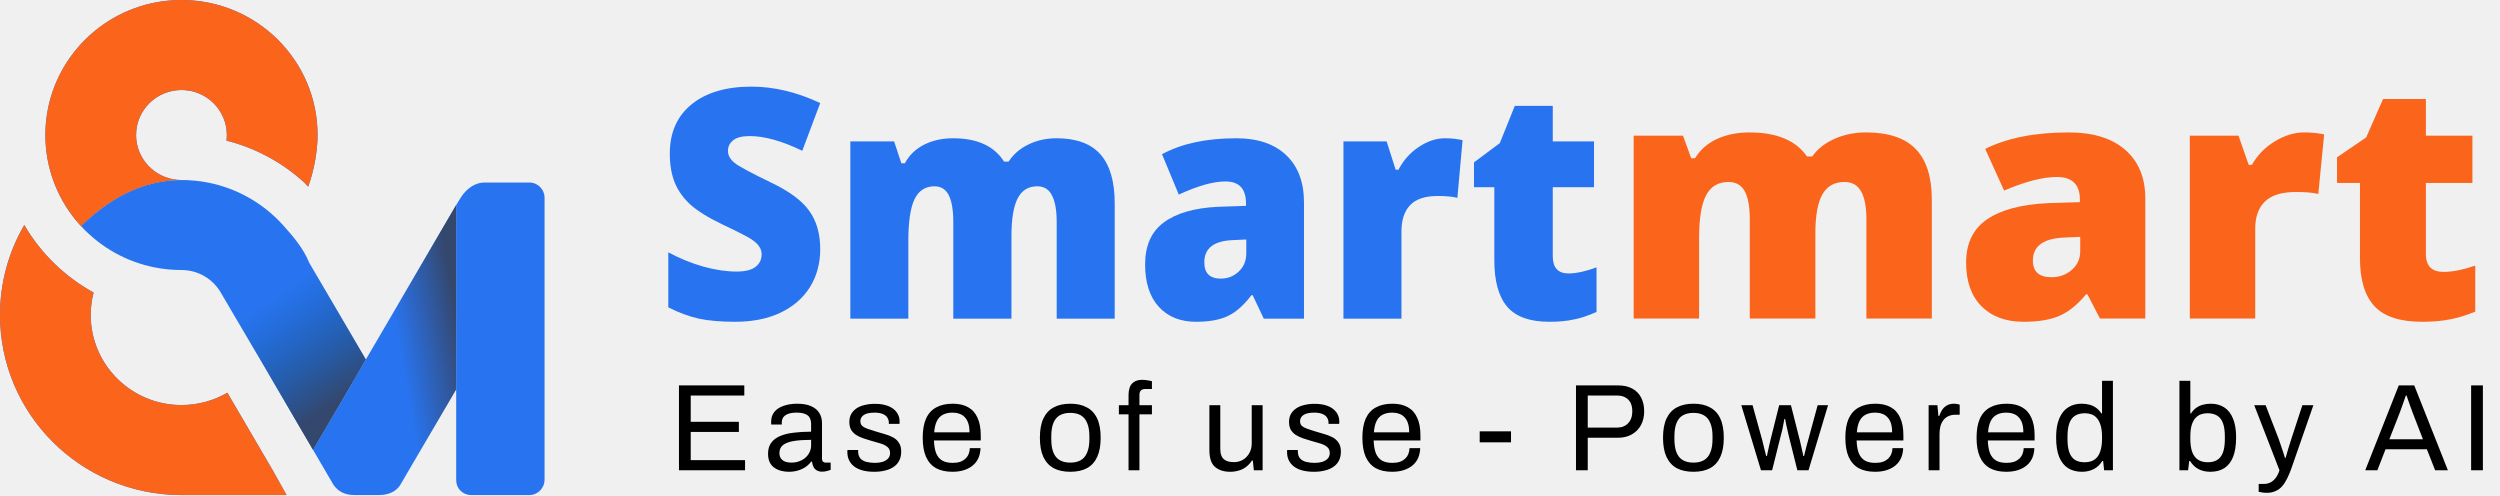
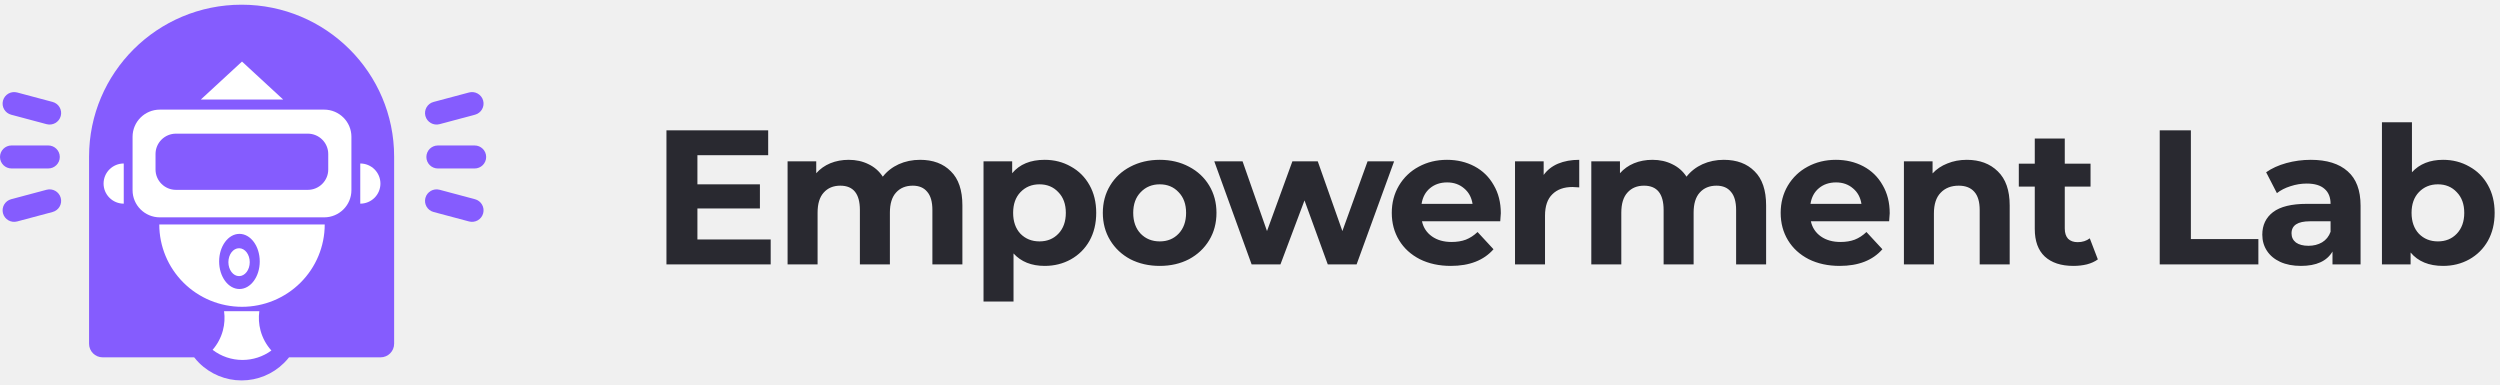
- <svg xmlns="http://www.w3.org/2000/svg" width="202" height="40" viewBox="0 0 202 40" fill="none">
-   <path d="M14.663 32.728C10.614 32.728 7.331 29.471 7.331 25.455C7.331 24.828 7.411 24.219 7.562 23.638C6.43 23.015 5.389 22.248 4.466 21.362C3.491 20.425 2.646 19.355 1.962 18.182C0.714 20.322 0 22.805 0 25.455C0 33.452 6.506 39.942 14.554 40H23.155L22.049 38.023L20.21 34.877L18.37 31.731C17.282 32.364 16.015 32.728 14.663 32.728Z" fill="#2874F0" />
-   <path fill-rule="evenodd" clip-rule="evenodd" d="M14.663 7.273C12.638 7.273 10.997 8.901 10.997 10.909C10.997 11.062 11.007 11.213 11.025 11.36C11.249 13.156 12.792 14.546 14.663 14.546C12.125 14.546 9.337 15.525 6.545 18.268C6.518 18.24 6.492 18.211 6.466 18.182C5.627 17.252 4.946 16.178 4.466 15.002C4.431 14.918 4.398 14.833 4.366 14.748C3.913 13.554 3.666 12.26 3.666 10.909C3.666 9.724 3.856 8.584 4.208 7.516C4.657 6.154 5.369 4.91 6.284 3.844C7.893 1.968 10.13 0.639 12.674 0.178C13.319 0.061 13.983 0 14.663 0C20.736 0 25.66 4.884 25.66 10.909C25.66 12.26 25.349 13.888 24.897 15.082L24.587 14.748C23.733 13.968 22.786 13.288 21.764 12.726C21.015 12.314 20.226 11.965 19.404 11.686C19.042 11.564 18.674 11.455 18.3 11.36C18.319 11.213 18.328 11.062 18.328 10.909C18.328 8.901 16.687 7.273 14.663 7.273Z" fill="#2874F0" />
-   <path d="M23.049 32.512L24.972 35.798L25.292 36.346L29.559 29.05L29.064 28.204L24.989 21.236C24.509 20.06 23.699 19.112 22.86 18.182C22.04 17.274 21.07 16.503 19.988 15.908C19.002 15.365 17.922 14.969 16.78 14.748C16.095 14.615 15.387 14.546 14.663 14.546C12.125 14.546 9.337 15.525 6.545 18.268C7.347 19.139 8.29 19.88 9.337 20.456C10.294 20.983 11.338 21.371 12.443 21.596C13.16 21.742 13.902 21.818 14.663 21.818C16.007 21.818 17.182 22.536 17.82 23.606C17.83 23.624 17.841 23.642 17.851 23.659L18.589 24.922L21.031 29.061L23.049 32.512Z" fill="#2874F0" />
-   <path fill-rule="evenodd" clip-rule="evenodd" d="M36.86 31.456V38.787C36.86 39.487 37.383 40 38.083 40H42.779C43.482 40 44 39.394 44 38.788V19.248V15.964C44 15.324 43.473 14.748 42.774 14.748H39.124C38.474 14.748 37.744 15.156 37.234 15.957L36.86 16.565V31.456Z" fill="#2874F0" />
-   <path d="M33.913 36.496L36.86 31.456V16.565L29.559 29.05L25.292 36.346L26.96 39.199C27.302 39.662 27.798 40 28.643 40H30.649C31.32 40 31.975 39.759 32.332 39.199L33.913 36.496Z" fill="#2874F0" />
-   <path d="M23.049 32.512L24.972 35.798L25.292 36.346L29.559 29.05L29.064 28.204L24.989 21.236C24.509 20.06 23.699 19.112 22.86 18.182C22.04 17.274 21.07 16.503 19.988 15.908C19.002 15.365 17.922 14.969 16.78 14.748C16.095 14.615 15.387 14.546 14.663 14.546C12.125 14.546 9.337 15.525 6.545 18.268C7.347 19.139 8.29 19.88 9.337 20.456C10.294 20.983 11.338 21.371 12.443 21.596C13.16 21.742 13.902 21.818 14.663 21.818C16.007 21.818 17.182 22.536 17.82 23.606C17.83 23.624 17.841 23.642 17.851 23.659L18.589 24.922L21.031 29.061L23.049 32.512Z" fill="url(#paint0_linear_439_4850)" />
-   <path d="M14.663 32.728C10.614 32.728 7.331 29.471 7.331 25.455C7.331 24.828 7.411 24.219 7.562 23.638C6.43 23.015 5.389 22.248 4.466 21.362C3.491 20.425 2.646 19.355 1.962 18.182C0.714 20.322 0 22.805 0 25.455C0 33.452 6.506 39.942 14.554 40H23.155L22.049 38.023L20.21 34.877L18.37 31.731C17.282 32.364 16.015 32.728 14.663 32.728Z" fill="url(#paint1_linear_439_4850)" />
-   <path fill-rule="evenodd" clip-rule="evenodd" d="M14.663 7.273C12.638 7.273 10.997 8.901 10.997 10.909C10.997 11.062 11.007 11.213 11.025 11.36C11.249 13.156 12.792 14.546 14.663 14.546C12.125 14.546 9.337 15.525 6.545 18.268C6.518 18.24 6.492 18.211 6.466 18.182C5.627 17.252 4.946 16.178 4.466 15.002C4.431 14.918 4.398 14.833 4.366 14.748C3.913 13.554 3.666 12.26 3.666 10.909C3.666 9.724 3.856 8.584 4.208 7.516C4.657 6.154 5.369 4.91 6.284 3.844C7.893 1.968 10.13 0.639 12.674 0.178C13.319 0.061 13.983 0 14.663 0C20.736 0 25.66 4.884 25.66 10.909C25.66 12.26 25.349 13.888 24.897 15.082L24.587 14.748C23.733 13.968 22.786 13.288 21.764 12.726C21.015 12.314 20.226 11.965 19.404 11.686C19.042 11.564 18.674 11.455 18.3 11.36C18.319 11.213 18.328 11.062 18.328 10.909C18.328 8.901 16.687 7.273 14.663 7.273Z" fill="url(#paint2_linear_439_4850)" />
-   <path d="M33.913 36.496L36.86 31.456V16.565L29.559 29.05L25.292 36.346L26.96 39.199C27.302 39.662 27.798 40 28.643 40H30.649C31.32 40 31.975 39.759 32.332 39.199L33.913 36.496Z" fill="url(#paint3_linear_439_4850)" />
-   <path d="M14.663 32.728C10.614 32.728 7.331 29.471 7.331 25.455C7.331 24.828 7.411 24.219 7.562 23.638C6.43 23.015 5.389 22.248 4.466 21.362C3.491 20.425 2.646 19.355 1.962 18.182C0.714 20.322 0 22.805 0 25.455C0 33.452 6.506 39.942 14.554 40H23.155L22.049 38.023L20.21 34.877L18.37 31.731C17.282 32.364 16.015 32.728 14.663 32.728Z" fill="#FB641B" />
-   <path fill-rule="evenodd" clip-rule="evenodd" d="M14.663 7.273C12.638 7.273 10.997 8.901 10.997 10.909C10.997 11.062 11.007 11.213 11.025 11.36C11.249 13.156 12.792 14.546 14.663 14.546C12.125 14.546 9.337 15.525 6.545 18.268C6.518 18.24 6.492 18.211 6.466 18.182C5.627 17.252 4.946 16.178 4.466 15.002C4.431 14.918 4.398 14.833 4.366 14.748C3.913 13.554 3.666 12.26 3.666 10.909C3.666 9.724 3.856 8.584 4.208 7.516C4.657 6.154 5.369 4.91 6.284 3.844C7.893 1.968 10.13 0.639 12.674 0.178C13.319 0.061 13.983 0 14.663 0C20.736 0 25.66 4.884 25.66 10.909C25.66 12.26 25.349 13.888 24.897 15.082L24.587 14.748C23.733 13.968 22.786 13.288 21.764 12.726C21.015 12.314 20.226 11.965 19.404 11.686C19.042 11.564 18.674 11.455 18.3 11.36C18.319 11.213 18.328 11.062 18.328 10.909C18.328 8.901 16.687 7.273 14.663 7.273Z" fill="#FB641B" />
-   <path d="M66.274 20.134C66.274 21.28 65.999 22.3 65.447 23.194C64.896 24.078 64.101 24.77 63.062 25.267C62.023 25.756 60.804 26 59.406 26C58.239 26 57.26 25.916 56.469 25.747C55.678 25.57 54.855 25.267 54 24.837V20.387C54.903 20.876 55.842 21.259 56.817 21.538C57.792 21.807 58.687 21.942 59.502 21.942C60.205 21.942 60.721 21.816 61.048 21.563C61.376 21.302 61.54 20.969 61.54 20.564C61.54 20.311 61.472 20.092 61.336 19.907C61.208 19.713 60.996 19.519 60.7 19.325C60.413 19.131 59.638 18.735 58.375 18.137C57.232 17.589 56.373 17.058 55.798 16.544C55.231 16.03 54.807 15.44 54.527 14.774C54.256 14.109 54.12 13.321 54.12 12.411C54.12 10.708 54.707 9.381 55.882 8.428C57.057 7.476 58.671 7 60.724 7C62.538 7 64.388 7.442 66.274 8.327L64.824 12.183C63.186 11.391 61.771 10.995 60.581 10.995C59.965 10.995 59.518 11.108 59.238 11.336C58.958 11.563 58.819 11.846 58.819 12.183C58.819 12.545 58.994 12.87 59.346 13.156C59.706 13.443 60.672 13.965 62.247 14.724C63.757 15.44 64.804 16.211 65.387 17.037C65.979 17.855 66.274 18.887 66.274 20.134Z" fill="#2874F0" />
-   <path d="M85.381 25.747V17.96C85.381 16.991 85.253 16.266 84.997 15.786C84.75 15.297 84.354 15.053 83.811 15.053C83.091 15.053 82.564 15.377 82.228 16.026C81.893 16.675 81.725 17.69 81.725 19.073V25.747H77.026V17.96C77.026 16.991 76.906 16.266 76.667 15.786C76.427 15.297 76.039 15.053 75.504 15.053C74.769 15.053 74.233 15.398 73.898 16.089C73.562 16.78 73.394 17.91 73.394 19.477V25.747H68.707V11.425H72.244L72.831 13.194H73.107C73.466 12.537 73.986 12.036 74.665 11.69C75.352 11.344 76.131 11.172 77.002 11.172C78.96 11.172 80.335 11.8 81.126 13.055H81.497C81.881 12.465 82.412 12.006 83.091 11.677C83.779 11.34 84.534 11.172 85.357 11.172C86.963 11.172 88.15 11.606 88.917 12.474C89.684 13.342 90.068 14.661 90.068 16.43V25.747H85.381Z" fill="#2874F0" />
-   <path d="M102.114 25.747L101.215 23.851H101.119C100.488 24.677 99.845 25.241 99.189 25.545C98.534 25.848 97.687 26 96.648 26C95.37 26 94.363 25.596 93.628 24.786C92.892 23.977 92.525 22.84 92.525 21.373C92.525 19.848 93.028 18.714 94.035 17.973C95.042 17.223 96.5 16.801 98.41 16.709L100.676 16.633V16.43C100.676 15.251 100.124 14.661 99.022 14.661C98.031 14.661 96.772 15.015 95.246 15.723L93.891 12.461C95.474 11.601 97.471 11.172 99.885 11.172C101.627 11.172 102.973 11.627 103.924 12.537C104.883 13.447 105.362 14.72 105.362 16.355V25.747H102.114ZM98.638 22.511C99.205 22.511 99.689 22.321 100.088 21.942C100.496 21.563 100.7 21.07 100.7 20.463V19.351L99.621 19.401C98.079 19.46 97.308 20.058 97.308 21.196C97.308 22.073 97.751 22.511 98.638 22.511Z" fill="#2874F0" />
-   <path d="M116.75 11.172C117.157 11.172 117.545 11.205 117.912 11.273L118.176 11.323L117.757 15.988C117.373 15.887 116.842 15.836 116.162 15.836C115.14 15.836 114.396 16.085 113.933 16.582C113.469 17.071 113.238 17.779 113.238 18.706V25.747H108.551V11.425H112.039L112.77 13.713H112.998C113.389 12.954 113.933 12.343 114.628 11.88C115.331 11.408 116.039 11.172 116.75 11.172Z" fill="#2874F0" />
-   <path d="M126.735 22.094C127.366 22.094 128.121 21.93 129 21.601V25.204C128.369 25.49 127.765 25.692 127.19 25.81C126.623 25.937 125.955 26 125.188 26C123.614 26 122.479 25.596 121.784 24.786C121.089 23.969 120.741 22.718 120.741 21.032V15.128H119.099V13.118L121.185 11.563L122.395 8.555H125.464V11.425H128.796V15.128H125.464V20.703C125.464 21.63 125.887 22.094 126.735 22.094Z" fill="#2874F0" />
-   <path d="M150.805 25.739V17.704C150.805 16.704 150.661 15.957 150.372 15.461C150.093 14.957 149.647 14.704 149.034 14.704C148.223 14.704 147.628 15.039 147.249 15.709C146.871 16.378 146.682 17.426 146.682 18.852V25.739H141.382V17.704C141.382 16.704 141.247 15.957 140.977 15.461C140.706 14.957 140.269 14.704 139.665 14.704C138.836 14.704 138.232 15.061 137.854 15.774C137.475 16.487 137.286 17.652 137.286 19.27V25.739H132V10.961H135.988L136.65 12.787H136.961C137.367 12.109 137.953 11.591 138.719 11.235C139.494 10.878 140.373 10.7 141.355 10.7C143.563 10.7 145.113 11.348 146.006 12.643H146.425C146.857 12.035 147.457 11.561 148.223 11.222C148.998 10.874 149.849 10.7 150.778 10.7C152.589 10.7 153.928 11.148 154.793 12.043C155.658 12.939 156.091 14.3 156.091 16.126V25.739H150.805Z" fill="#FB641B" />
-   <path d="M169.677 25.739L168.663 23.783H168.555C167.843 24.635 167.118 25.217 166.379 25.53C165.639 25.843 164.684 26 163.513 26C162.071 26 160.935 25.583 160.106 24.748C159.277 23.913 158.862 22.739 158.862 21.226C158.862 19.652 159.43 18.483 160.565 17.717C161.701 16.944 163.346 16.509 165.5 16.413L168.055 16.335V16.126C168.055 14.909 167.433 14.3 166.189 14.3C165.072 14.3 163.652 14.665 161.931 15.396L160.403 12.03C162.188 11.143 164.441 10.7 167.163 10.7C169.127 10.7 170.646 11.17 171.718 12.109C172.8 13.048 173.341 14.361 173.341 16.048V25.739H169.677ZM165.757 22.4C166.397 22.4 166.942 22.204 167.392 21.813C167.852 21.422 168.082 20.913 168.082 20.287V19.139L166.865 19.191C165.126 19.252 164.256 19.87 164.256 21.044C164.256 21.948 164.756 22.4 165.757 22.4Z" fill="#FB641B" />
-   <path d="M186.184 10.7C186.643 10.7 187.08 10.735 187.495 10.804L187.792 10.857L187.319 15.67C186.887 15.565 186.287 15.513 185.521 15.513C184.368 15.513 183.529 15.77 183.007 16.283C182.484 16.787 182.223 17.517 182.223 18.474V25.739H176.937V10.961H180.871L181.695 13.322H181.952C182.394 12.539 183.007 11.909 183.791 11.43C184.584 10.944 185.382 10.7 186.184 10.7Z" fill="#FB641B" />
-   <path d="M197.445 21.97C198.157 21.97 199.009 21.8 200 21.461V25.178C199.288 25.474 198.608 25.683 197.959 25.804C197.319 25.935 196.566 26 195.701 26C193.926 26 192.646 25.583 191.862 24.748C191.078 23.904 190.685 22.613 190.685 20.874V14.783H188.833V12.709L191.186 11.104L192.551 8H196.012V10.961H199.77V14.783H196.012V20.535C196.012 21.491 196.49 21.97 197.445 21.97Z" fill="#FB641B" />
-   <path d="M54.86 38V31.14H60.14V31.96H55.81V34.08H59.7V34.9H55.81V37.18H60.2V38H54.86ZM63.728 38.12C63.534 38.12 63.341 38.097 63.148 38.05C62.954 38.003 62.774 37.927 62.608 37.82C62.441 37.713 62.308 37.567 62.208 37.38C62.108 37.187 62.058 36.947 62.058 36.66C62.058 36.3 62.144 36.003 62.318 35.77C62.491 35.537 62.731 35.357 63.038 35.23C63.351 35.097 63.721 35.007 64.148 34.96C64.574 34.907 65.038 34.88 65.538 34.88V34.28C65.538 34.087 65.504 33.92 65.438 33.78C65.371 33.64 65.251 33.533 65.078 33.46C64.911 33.38 64.671 33.34 64.358 33.34C64.058 33.34 63.818 33.38 63.638 33.46C63.464 33.533 63.341 33.63 63.268 33.75C63.201 33.87 63.168 34.003 63.168 34.15V34.3H62.318C62.311 34.267 62.308 34.233 62.308 34.2C62.308 34.167 62.308 34.127 62.308 34.08C62.308 33.76 62.394 33.493 62.568 33.28C62.748 33.06 62.998 32.897 63.318 32.79C63.638 32.677 64.004 32.62 64.418 32.62C64.858 32.62 65.224 32.683 65.518 32.81C65.818 32.937 66.041 33.117 66.188 33.35C66.341 33.583 66.418 33.863 66.418 34.19V37.04C66.418 37.167 66.448 37.257 66.508 37.31C66.568 37.357 66.641 37.38 66.728 37.38H67.118V37.96C67.024 38 66.921 38.033 66.808 38.06C66.694 38.093 66.564 38.11 66.418 38.11C66.244 38.11 66.101 38.073 65.988 38C65.874 37.933 65.788 37.84 65.728 37.72C65.668 37.593 65.628 37.453 65.608 37.3H65.538C65.418 37.467 65.264 37.613 65.078 37.74C64.898 37.86 64.694 37.953 64.468 38.02C64.241 38.087 63.994 38.12 63.728 38.12ZM63.948 37.38C64.161 37.38 64.361 37.347 64.548 37.28C64.741 37.213 64.911 37.12 65.058 37C65.204 36.873 65.321 36.723 65.408 36.55C65.494 36.377 65.538 36.187 65.538 35.98V35.54C64.998 35.54 64.538 35.57 64.158 35.63C63.778 35.69 63.484 35.797 63.278 35.95C63.078 36.103 62.978 36.32 62.978 36.6C62.978 36.78 63.018 36.927 63.098 37.04C63.178 37.153 63.291 37.24 63.438 37.3C63.584 37.353 63.754 37.38 63.948 37.38ZM70.647 38.12C70.287 38.12 69.97 38.083 69.697 38.01C69.424 37.937 69.197 37.83 69.017 37.69C68.837 37.55 68.7 37.383 68.607 37.19C68.513 36.997 68.467 36.777 68.467 36.53C68.467 36.497 68.467 36.467 68.467 36.44C68.467 36.407 68.47 36.38 68.477 36.36H69.347C69.34 36.387 69.337 36.41 69.337 36.43C69.337 36.45 69.337 36.47 69.337 36.49C69.344 36.723 69.403 36.907 69.517 37.04C69.637 37.173 69.8 37.267 70.007 37.32C70.213 37.373 70.444 37.4 70.697 37.4C70.917 37.4 71.12 37.373 71.307 37.32C71.493 37.26 71.64 37.173 71.747 37.06C71.86 36.94 71.917 36.79 71.917 36.61C71.917 36.39 71.844 36.223 71.697 36.11C71.557 35.99 71.37 35.897 71.137 35.83C70.903 35.763 70.66 35.693 70.407 35.62C70.194 35.56 69.98 35.493 69.767 35.42C69.553 35.347 69.36 35.257 69.187 35.15C69.02 35.043 68.883 34.907 68.777 34.74C68.677 34.567 68.627 34.35 68.627 34.09C68.627 33.857 68.674 33.65 68.767 33.47C68.867 33.29 69.007 33.137 69.187 33.01C69.367 32.883 69.584 32.79 69.837 32.73C70.097 32.663 70.383 32.63 70.697 32.63C71.03 32.63 71.32 32.667 71.567 32.74C71.82 32.813 72.03 32.917 72.197 33.05C72.364 33.183 72.487 33.337 72.567 33.51C72.647 33.677 72.687 33.857 72.687 34.05C72.687 34.09 72.687 34.13 72.687 34.17C72.687 34.203 72.683 34.23 72.677 34.25H71.817V34.14C71.817 34.007 71.78 33.88 71.707 33.76C71.64 33.633 71.52 33.533 71.347 33.46C71.18 33.38 70.947 33.34 70.647 33.34C70.454 33.34 70.287 33.357 70.147 33.39C70.007 33.417 69.89 33.463 69.797 33.53C69.704 33.59 69.633 33.663 69.587 33.75C69.54 33.83 69.517 33.923 69.517 34.03C69.517 34.203 69.573 34.337 69.687 34.43C69.8 34.523 69.95 34.6 70.137 34.66C70.33 34.72 70.537 34.787 70.757 34.86C70.99 34.927 71.227 34.997 71.467 35.07C71.713 35.137 71.937 35.223 72.137 35.33C72.344 35.437 72.507 35.583 72.627 35.77C72.754 35.95 72.817 36.19 72.817 36.49C72.817 36.77 72.763 37.013 72.657 37.22C72.55 37.427 72.397 37.597 72.197 37.73C72.004 37.863 71.773 37.96 71.507 38.02C71.247 38.087 70.96 38.12 70.647 38.12ZM76.954 38.12C76.434 38.12 75.995 38.023 75.635 37.83C75.281 37.63 75.011 37.327 74.825 36.92C74.644 36.513 74.555 35.997 74.555 35.37C74.555 34.737 74.644 34.22 74.825 33.82C75.011 33.413 75.284 33.113 75.644 32.92C76.004 32.72 76.454 32.62 76.995 32.62C77.488 32.62 77.901 32.717 78.234 32.91C78.568 33.097 78.818 33.38 78.984 33.76C79.158 34.133 79.245 34.603 79.245 35.17V35.59H75.465C75.478 36.01 75.538 36.357 75.644 36.63C75.758 36.897 75.924 37.093 76.144 37.22C76.365 37.34 76.641 37.4 76.975 37.4C77.201 37.4 77.398 37.373 77.564 37.32C77.738 37.26 77.881 37.177 77.995 37.07C78.115 36.963 78.204 36.837 78.264 36.69C78.325 36.543 78.358 36.383 78.365 36.21H79.225C79.218 36.49 79.165 36.75 79.064 36.99C78.965 37.223 78.818 37.423 78.624 37.59C78.431 37.757 78.195 37.887 77.915 37.98C77.635 38.073 77.314 38.12 76.954 38.12ZM75.484 34.93H78.335C78.335 34.637 78.301 34.39 78.234 34.19C78.168 33.99 78.071 33.827 77.945 33.7C77.825 33.573 77.681 33.483 77.514 33.43C77.355 33.37 77.171 33.34 76.965 33.34C76.658 33.34 76.398 33.397 76.184 33.51C75.971 33.623 75.808 33.797 75.695 34.03C75.581 34.263 75.511 34.563 75.484 34.93ZM86.483 38.12C85.95 38.12 85.499 38.023 85.133 37.83C84.773 37.63 84.496 37.327 84.303 36.92C84.116 36.513 84.023 35.997 84.023 35.37C84.023 34.737 84.116 34.22 84.303 33.82C84.496 33.413 84.773 33.113 85.133 32.92C85.499 32.72 85.95 32.62 86.483 32.62C87.016 32.62 87.463 32.72 87.823 32.92C88.189 33.113 88.466 33.413 88.653 33.82C88.84 34.22 88.933 34.737 88.933 35.37C88.933 35.997 88.84 36.513 88.653 36.92C88.466 37.327 88.189 37.63 87.823 37.83C87.463 38.023 87.016 38.12 86.483 38.12ZM86.483 37.38C86.823 37.38 87.106 37.313 87.333 37.18C87.559 37.047 87.73 36.84 87.843 36.56C87.963 36.273 88.023 35.913 88.023 35.48V35.26C88.023 34.82 87.963 34.46 87.843 34.18C87.73 33.9 87.559 33.693 87.333 33.56C87.106 33.427 86.823 33.36 86.483 33.36C86.143 33.36 85.856 33.427 85.623 33.56C85.396 33.693 85.226 33.9 85.113 34.18C84.999 34.46 84.943 34.82 84.943 35.26V35.48C84.943 35.913 84.999 36.273 85.113 36.56C85.226 36.84 85.396 37.047 85.623 37.18C85.856 37.313 86.143 37.38 86.483 37.38ZM91.186 38V33.48H90.406V32.74H91.186V31.9C91.186 31.693 91.216 31.5 91.276 31.32C91.336 31.133 91.449 30.983 91.616 30.87C91.783 30.75 92.016 30.69 92.316 30.69C92.409 30.69 92.499 30.697 92.586 30.71C92.679 30.717 92.766 30.73 92.846 30.75C92.933 30.763 93.009 30.78 93.076 30.8V31.43H92.546C92.379 31.43 92.256 31.473 92.176 31.56C92.103 31.64 92.066 31.757 92.066 31.91V32.74H93.076V33.48H92.066V38H91.186ZM99.398 38.12C98.892 38.12 98.485 37.99 98.178 37.73C97.872 37.47 97.719 37.017 97.719 36.37V32.74H98.599V36.25C98.599 36.47 98.625 36.65 98.678 36.79C98.732 36.93 98.808 37.04 98.909 37.12C99.008 37.2 99.125 37.257 99.258 37.29C99.398 37.323 99.549 37.34 99.709 37.34C99.962 37.34 100.195 37.28 100.409 37.16C100.622 37.04 100.795 36.867 100.929 36.64C101.069 36.407 101.139 36.137 101.139 35.83V32.74H102.019V38H101.309L101.229 37.21H101.159C101.019 37.423 100.859 37.597 100.679 37.73C100.505 37.863 100.309 37.96 100.089 38.02C99.875 38.087 99.645 38.12 99.398 38.12ZM106.174 38.12C105.814 38.12 105.497 38.083 105.224 38.01C104.95 37.937 104.724 37.83 104.544 37.69C104.364 37.55 104.227 37.383 104.134 37.19C104.04 36.997 103.994 36.777 103.994 36.53C103.994 36.497 103.994 36.467 103.994 36.44C103.994 36.407 103.997 36.38 104.004 36.36H104.874C104.867 36.387 104.864 36.41 104.864 36.43C104.864 36.45 104.864 36.47 104.864 36.49C104.87 36.723 104.93 36.907 105.044 37.04C105.164 37.173 105.327 37.267 105.534 37.32C105.74 37.373 105.97 37.4 106.224 37.4C106.444 37.4 106.647 37.373 106.834 37.32C107.02 37.26 107.167 37.173 107.274 37.06C107.387 36.94 107.444 36.79 107.444 36.61C107.444 36.39 107.37 36.223 107.224 36.11C107.084 35.99 106.897 35.897 106.664 35.83C106.43 35.763 106.187 35.693 105.934 35.62C105.72 35.56 105.507 35.493 105.294 35.42C105.08 35.347 104.887 35.257 104.714 35.15C104.547 35.043 104.41 34.907 104.304 34.74C104.204 34.567 104.154 34.35 104.154 34.09C104.154 33.857 104.2 33.65 104.294 33.47C104.394 33.29 104.534 33.137 104.714 33.01C104.894 32.883 105.11 32.79 105.364 32.73C105.624 32.663 105.91 32.63 106.224 32.63C106.557 32.63 106.847 32.667 107.094 32.74C107.347 32.813 107.557 32.917 107.724 33.05C107.89 33.183 108.014 33.337 108.094 33.51C108.174 33.677 108.214 33.857 108.214 34.05C108.214 34.09 108.214 34.13 108.214 34.17C108.214 34.203 108.21 34.23 108.204 34.25H107.344V34.14C107.344 34.007 107.307 33.88 107.234 33.76C107.167 33.633 107.047 33.533 106.874 33.46C106.707 33.38 106.474 33.34 106.174 33.34C105.98 33.34 105.814 33.357 105.674 33.39C105.534 33.417 105.417 33.463 105.324 33.53C105.23 33.59 105.16 33.663 105.114 33.75C105.067 33.83 105.044 33.923 105.044 34.03C105.044 34.203 105.1 34.337 105.214 34.43C105.327 34.523 105.477 34.6 105.664 34.66C105.857 34.72 106.064 34.787 106.284 34.86C106.517 34.927 106.754 34.997 106.994 35.07C107.24 35.137 107.464 35.223 107.664 35.33C107.87 35.437 108.034 35.583 108.154 35.77C108.28 35.95 108.344 36.19 108.344 36.49C108.344 36.77 108.29 37.013 108.184 37.22C108.077 37.427 107.924 37.597 107.724 37.73C107.53 37.863 107.3 37.96 107.034 38.02C106.774 38.087 106.487 38.12 106.174 38.12ZM112.481 38.12C111.961 38.12 111.521 38.023 111.161 37.83C110.808 37.63 110.538 37.327 110.351 36.92C110.171 36.513 110.081 35.997 110.081 35.37C110.081 34.737 110.171 34.22 110.351 33.82C110.538 33.413 110.811 33.113 111.171 32.92C111.531 32.72 111.981 32.62 112.521 32.62C113.015 32.62 113.428 32.717 113.761 32.91C114.095 33.097 114.345 33.38 114.511 33.76C114.685 34.133 114.771 34.603 114.771 35.17V35.59H110.991C111.005 36.01 111.065 36.357 111.171 36.63C111.285 36.897 111.451 37.093 111.671 37.22C111.891 37.34 112.168 37.4 112.501 37.4C112.728 37.4 112.925 37.373 113.091 37.32C113.265 37.26 113.408 37.177 113.521 37.07C113.641 36.963 113.731 36.837 113.791 36.69C113.851 36.543 113.885 36.383 113.891 36.21H114.751C114.745 36.49 114.691 36.75 114.591 36.99C114.491 37.223 114.345 37.423 114.151 37.59C113.958 37.757 113.721 37.887 113.441 37.98C113.161 38.073 112.841 38.12 112.481 38.12ZM111.011 34.93H113.861C113.861 34.637 113.828 34.39 113.761 34.19C113.695 33.99 113.598 33.827 113.471 33.7C113.351 33.573 113.208 33.483 113.041 33.43C112.881 33.37 112.698 33.34 112.491 33.34C112.185 33.34 111.925 33.397 111.711 33.51C111.498 33.623 111.335 33.797 111.221 34.03C111.108 34.263 111.038 34.563 111.011 34.93ZM119.56 35.74V34.85H122.09V35.74H119.56ZM127.34 38V31.14H130.73C131.203 31.14 131.596 31.23 131.91 31.41C132.223 31.583 132.456 31.827 132.61 32.14C132.77 32.453 132.85 32.817 132.85 33.23C132.85 33.65 132.763 34.023 132.59 34.35C132.416 34.67 132.17 34.92 131.85 35.1C131.536 35.28 131.16 35.37 130.72 35.37H128.29V38H127.34ZM128.29 34.55H130.66C131.033 34.55 131.33 34.433 131.55 34.2C131.776 33.967 131.89 33.647 131.89 33.24C131.89 32.967 131.843 32.737 131.75 32.55C131.656 32.363 131.52 32.22 131.34 32.12C131.16 32.013 130.933 31.96 130.66 31.96H128.29V34.55ZM136.832 38.12C136.299 38.12 135.849 38.023 135.482 37.83C135.122 37.63 134.846 37.327 134.652 36.92C134.466 36.513 134.372 35.997 134.372 35.37C134.372 34.737 134.466 34.22 134.652 33.82C134.846 33.413 135.122 33.113 135.482 32.92C135.849 32.72 136.299 32.62 136.832 32.62C137.366 32.62 137.812 32.72 138.172 32.92C138.539 33.113 138.816 33.413 139.002 33.82C139.189 34.22 139.282 34.737 139.282 35.37C139.282 35.997 139.189 36.513 139.002 36.92C138.816 37.327 138.539 37.63 138.172 37.83C137.812 38.023 137.366 38.12 136.832 38.12ZM136.832 37.38C137.172 37.38 137.456 37.313 137.682 37.18C137.909 37.047 138.079 36.84 138.192 36.56C138.312 36.273 138.372 35.913 138.372 35.48V35.26C138.372 34.82 138.312 34.46 138.192 34.18C138.079 33.9 137.909 33.693 137.682 33.56C137.456 33.427 137.172 33.36 136.832 33.36C136.492 33.36 136.206 33.427 135.972 33.56C135.746 33.693 135.576 33.9 135.462 34.18C135.349 34.46 135.292 34.82 135.292 35.26V35.48C135.292 35.913 135.349 36.273 135.462 36.56C135.576 36.84 135.746 37.047 135.972 37.18C136.206 37.313 136.492 37.38 136.832 37.38ZM142.287 38L140.697 32.74H141.607L142.407 35.63C142.447 35.77 142.483 35.923 142.517 36.09C142.557 36.25 142.593 36.4 142.627 36.54C142.667 36.673 142.693 36.777 142.707 36.85H142.767C142.793 36.723 142.823 36.58 142.857 36.42C142.897 36.26 142.93 36.107 142.957 35.96C142.99 35.813 143.017 35.7 143.037 35.62L143.757 32.74H144.707L145.437 35.62C145.463 35.733 145.493 35.867 145.527 36.02C145.56 36.167 145.593 36.313 145.627 36.46C145.667 36.607 145.693 36.737 145.707 36.85H145.767C145.793 36.743 145.823 36.62 145.857 36.48C145.89 36.333 145.927 36.187 145.967 36.04C146.007 35.887 146.043 35.753 146.077 35.64L146.867 32.74H147.707L146.127 38H145.227L144.547 35.28C144.52 35.153 144.487 35.007 144.447 34.84C144.407 34.667 144.367 34.493 144.327 34.32C144.293 34.14 144.263 33.983 144.237 33.85H144.177C144.163 33.95 144.14 34.077 144.107 34.23C144.08 34.383 144.047 34.553 144.007 34.74C143.967 34.92 143.92 35.1 143.867 35.28L143.187 38H142.287ZM151.504 38.12C150.984 38.12 150.544 38.023 150.184 37.83C149.831 37.63 149.561 37.327 149.374 36.92C149.194 36.513 149.104 35.997 149.104 35.37C149.104 34.737 149.194 34.22 149.374 33.82C149.561 33.413 149.834 33.113 150.194 32.92C150.554 32.72 151.004 32.62 151.544 32.62C152.038 32.62 152.451 32.717 152.784 32.91C153.118 33.097 153.368 33.38 153.534 33.76C153.708 34.133 153.794 34.603 153.794 35.17V35.59H150.014C150.028 36.01 150.088 36.357 150.194 36.63C150.308 36.897 150.474 37.093 150.694 37.22C150.914 37.34 151.191 37.4 151.524 37.4C151.751 37.4 151.948 37.373 152.114 37.32C152.288 37.26 152.431 37.177 152.544 37.07C152.664 36.963 152.754 36.837 152.814 36.69C152.874 36.543 152.908 36.383 152.914 36.21H153.774C153.768 36.49 153.714 36.75 153.614 36.99C153.514 37.223 153.368 37.423 153.174 37.59C152.981 37.757 152.744 37.887 152.464 37.98C152.184 38.073 151.864 38.12 151.504 38.12ZM150.034 34.93H152.884C152.884 34.637 152.851 34.39 152.784 34.19C152.718 33.99 152.621 33.827 152.494 33.7C152.374 33.573 152.231 33.483 152.064 33.43C151.904 33.37 151.721 33.34 151.514 33.34C151.208 33.34 150.948 33.397 150.734 33.51C150.521 33.623 150.358 33.797 150.244 34.03C150.131 34.263 150.061 34.563 150.034 34.93ZM155.833 38V32.74H156.543L156.623 33.61H156.693C156.746 33.443 156.82 33.287 156.913 33.14C157.006 32.987 157.133 32.863 157.293 32.77C157.453 32.67 157.65 32.62 157.883 32.62C157.983 32.62 158.073 32.63 158.153 32.65C158.24 32.663 158.303 32.68 158.343 32.7V33.51H158.013C157.786 33.51 157.59 33.55 157.423 33.63C157.263 33.703 157.13 33.81 157.023 33.95C156.916 34.09 156.836 34.257 156.783 34.45C156.736 34.643 156.713 34.85 156.713 35.07V38H155.833ZM162.106 38.12C161.586 38.12 161.146 38.023 160.786 37.83C160.432 37.63 160.162 37.327 159.976 36.92C159.796 36.513 159.706 35.997 159.706 35.37C159.706 34.737 159.796 34.22 159.976 33.82C160.162 33.413 160.436 33.113 160.796 32.92C161.156 32.72 161.606 32.62 162.146 32.62C162.639 32.62 163.052 32.717 163.386 32.91C163.719 33.097 163.969 33.38 164.136 33.76C164.309 34.133 164.396 34.603 164.396 35.17V35.59H160.616C160.629 36.01 160.689 36.357 160.796 36.63C160.909 36.897 161.076 37.093 161.296 37.22C161.516 37.34 161.792 37.4 162.126 37.4C162.352 37.4 162.549 37.373 162.716 37.32C162.889 37.26 163.032 37.177 163.146 37.07C163.266 36.963 163.356 36.837 163.416 36.69C163.476 36.543 163.509 36.383 163.516 36.21H164.376C164.369 36.49 164.316 36.75 164.216 36.99C164.116 37.223 163.969 37.423 163.776 37.59C163.582 37.757 163.346 37.887 163.066 37.98C162.786 38.073 162.466 38.12 162.106 38.12ZM160.636 34.93H163.486C163.486 34.637 163.452 34.39 163.386 34.19C163.319 33.99 163.222 33.827 163.096 33.7C162.976 33.573 162.832 33.483 162.666 33.43C162.506 33.37 162.322 33.34 162.116 33.34C161.809 33.34 161.549 33.397 161.336 33.51C161.122 33.623 160.959 33.797 160.846 34.03C160.732 34.263 160.662 34.563 160.636 34.93ZM168.224 38.12C167.791 38.12 167.417 38.023 167.104 37.83C166.797 37.637 166.557 37.337 166.384 36.93C166.217 36.517 166.134 35.983 166.134 35.33C166.134 34.71 166.221 34.2 166.394 33.8C166.567 33.4 166.807 33.103 167.114 32.91C167.421 32.717 167.777 32.62 168.184 32.62C168.417 32.62 168.634 32.647 168.834 32.7C169.034 32.753 169.211 32.837 169.364 32.95C169.524 33.063 169.664 33.213 169.784 33.4H169.844V30.77H170.724V38H170.014L169.934 37.25H169.864C169.684 37.543 169.451 37.763 169.164 37.91C168.877 38.05 168.564 38.12 168.224 38.12ZM168.434 37.35C168.767 37.35 169.037 37.277 169.244 37.13C169.451 36.983 169.601 36.77 169.694 36.49C169.794 36.21 169.844 35.863 169.844 35.45V35.29C169.844 34.93 169.807 34.627 169.734 34.38C169.661 34.133 169.561 33.937 169.434 33.79C169.307 33.643 169.161 33.54 168.994 33.48C168.827 33.42 168.651 33.39 168.464 33.39C168.137 33.39 167.871 33.457 167.664 33.59C167.457 33.717 167.304 33.92 167.204 34.2C167.104 34.473 167.054 34.83 167.054 35.27V35.48C167.054 35.933 167.107 36.3 167.214 36.58C167.321 36.853 167.474 37.05 167.674 37.17C167.881 37.29 168.134 37.35 168.434 37.35ZM178.598 38.12C178.244 38.12 177.928 38.05 177.648 37.91C177.368 37.763 177.138 37.543 176.958 37.25H176.888L176.798 38H176.098V30.77H176.978V33.4H177.038C177.158 33.213 177.298 33.063 177.458 32.95C177.618 32.837 177.798 32.753 177.998 32.7C178.198 32.647 178.411 32.62 178.638 32.62C179.044 32.62 179.401 32.717 179.708 32.91C180.014 33.103 180.251 33.4 180.418 33.8C180.591 34.2 180.678 34.71 180.678 35.33C180.678 35.983 180.594 36.517 180.428 36.93C180.261 37.337 180.024 37.637 179.718 37.83C179.411 38.023 179.038 38.12 178.598 38.12ZM178.388 37.35C178.688 37.35 178.938 37.29 179.138 37.17C179.344 37.05 179.501 36.853 179.608 36.58C179.714 36.3 179.768 35.933 179.768 35.48V35.27C179.768 34.83 179.718 34.473 179.618 34.2C179.518 33.92 179.364 33.717 179.158 33.59C178.951 33.457 178.684 33.39 178.358 33.39C178.171 33.39 177.994 33.42 177.828 33.48C177.661 33.54 177.511 33.643 177.378 33.79C177.251 33.937 177.151 34.133 177.078 34.38C177.011 34.627 176.978 34.93 176.978 35.29V35.45C176.978 35.863 177.024 36.21 177.118 36.49C177.218 36.77 177.371 36.983 177.578 37.13C177.791 37.277 178.061 37.35 178.388 37.35ZM183.152 39.82C182.992 39.82 182.852 39.807 182.732 39.78C182.619 39.76 182.542 39.747 182.502 39.74V39.1H182.942C183.102 39.1 183.259 39.067 183.412 39C183.565 38.933 183.709 38.82 183.842 38.66C183.975 38.5 184.089 38.28 184.182 38L182.142 32.74H183.062L184.112 35.45C184.159 35.577 184.212 35.733 184.272 35.92C184.339 36.1 184.402 36.287 184.462 36.48C184.529 36.673 184.582 36.843 184.622 36.99H184.682C184.709 36.883 184.742 36.763 184.782 36.63C184.822 36.497 184.862 36.36 184.902 36.22C184.949 36.073 184.992 35.937 185.032 35.81C185.079 35.677 185.115 35.56 185.142 35.46L186.032 32.74H186.922L185.142 37.85C185.042 38.137 184.932 38.4 184.812 38.64C184.692 38.887 184.559 39.097 184.412 39.27C184.265 39.443 184.089 39.577 183.882 39.67C183.675 39.77 183.432 39.82 183.152 39.82ZM191.111 38L193.821 31.14H195.071L197.791 38H196.761L196.091 36.3H192.751L192.091 38H191.111ZM193.061 35.49H195.771L194.941 33.34C194.921 33.28 194.891 33.197 194.851 33.09C194.811 32.983 194.768 32.867 194.721 32.74C194.674 32.607 194.628 32.473 194.581 32.34C194.534 32.2 194.491 32.073 194.451 31.96H194.391C194.344 32.093 194.291 32.247 194.231 32.42C194.171 32.593 194.111 32.763 194.051 32.93C193.991 33.09 193.941 33.227 193.901 33.34L193.061 35.49ZM199.667 38V31.14H200.617V38H199.667Z" fill="black" />
-   <defs>
-     <linearGradient id="paint0_linear_439_4850" x1="27.761" y1="32.192" x2="22.062" y2="23.913" gradientUnits="userSpaceOnUse">
-       <stop stop-color="#34476C" />
-       <stop offset="1" stop-color="#0D579A" stop-opacity="0" />
-     </linearGradient>
-     <linearGradient id="paint1_linear_439_4850" x1="36.935" y1="25.148" x2="31.816" y2="26.062" gradientUnits="userSpaceOnUse">
-       <stop stop-color="#34476C" />
-       <stop offset="1" stop-color="#354B76" stop-opacity="0" />
-     </linearGradient>
-     <linearGradient id="paint2_linear_439_4850" x1="36.935" y1="25.148" x2="31.816" y2="26.062" gradientUnits="userSpaceOnUse">
-       <stop stop-color="#34476C" />
-       <stop offset="1" stop-color="#354B76" stop-opacity="0" />
-     </linearGradient>
-     <linearGradient id="paint3_linear_439_4850" x1="36.935" y1="25.148" x2="31.816" y2="26.062" gradientUnits="userSpaceOnUse">
-       <stop stop-color="#34476C" />
-       <stop offset="1" stop-color="#354B76" stop-opacity="0" />
-     </linearGradient>
-   </defs>
+ <svg xmlns="http://www.w3.org/2000/svg" width="208" height="32" viewBox="0 0 208 32" fill="none">
+   <path d="M64.121 19.924V21.996H55.449V10.843H63.913V12.914H58.025V15.336H63.225V17.343H58.025V19.924H64.121ZM76.551 13.297C77.629 13.297 78.482 13.615 79.111 14.253C79.751 14.879 80.071 15.825 80.071 17.089V21.996H77.575V17.471C77.575 16.791 77.431 16.287 77.143 15.957C76.866 15.617 76.466 15.448 75.943 15.448C75.357 15.448 74.893 15.639 74.551 16.021C74.21 16.393 74.039 16.951 74.039 17.694V21.996H71.543V17.471C71.543 16.122 70.999 15.448 69.911 15.448C69.335 15.448 68.877 15.639 68.535 16.021C68.194 16.393 68.023 16.951 68.023 17.694V21.996H65.527V13.424H67.911V14.412C68.231 14.051 68.621 13.775 69.079 13.584C69.549 13.392 70.061 13.297 70.615 13.297C71.223 13.297 71.773 13.419 72.263 13.663C72.754 13.897 73.149 14.242 73.447 14.699C73.799 14.253 74.242 13.908 74.775 13.663C75.319 13.419 75.911 13.297 76.551 13.297ZM86.917 13.297C87.717 13.297 88.442 13.483 89.093 13.854C89.754 14.216 90.271 14.731 90.645 15.4C91.018 16.058 91.205 16.828 91.205 17.71C91.205 18.591 91.018 19.367 90.645 20.036C90.271 20.695 89.754 21.21 89.093 21.581C88.442 21.942 87.717 22.123 86.917 22.123C85.818 22.123 84.954 21.778 84.325 21.087V25.086H81.829V13.424H84.213V14.412C84.831 13.668 85.733 13.297 86.917 13.297ZM86.485 20.084C87.125 20.084 87.647 19.871 88.053 19.447C88.469 19.011 88.677 18.432 88.677 17.71C88.677 16.988 88.469 16.414 88.053 15.989C87.647 15.554 87.125 15.336 86.485 15.336C85.845 15.336 85.317 15.554 84.901 15.989C84.495 16.414 84.293 16.988 84.293 17.71C84.293 18.432 84.495 19.011 84.901 19.447C85.317 19.871 85.845 20.084 86.485 20.084ZM96.492 22.123C95.585 22.123 94.769 21.937 94.043 21.566C93.329 21.183 92.769 20.657 92.364 19.988C91.958 19.319 91.755 18.56 91.755 17.71C91.755 16.86 91.958 16.101 92.364 15.432C92.769 14.762 93.329 14.242 94.043 13.87C94.769 13.488 95.585 13.297 96.492 13.297C97.398 13.297 98.209 13.488 98.924 13.87C99.638 14.242 100.198 14.762 100.603 15.432C101.009 16.101 101.211 16.86 101.211 17.71C101.211 18.56 101.009 19.319 100.603 19.988C100.198 20.657 99.638 21.183 98.924 21.566C98.209 21.937 97.398 22.123 96.492 22.123ZM96.492 20.084C97.132 20.084 97.654 19.871 98.059 19.447C98.475 19.011 98.683 18.432 98.683 17.71C98.683 16.988 98.475 16.414 98.059 15.989C97.654 15.554 97.132 15.336 96.492 15.336C95.852 15.336 95.323 15.554 94.907 15.989C94.492 16.414 94.284 16.988 94.284 17.71C94.284 18.432 94.492 19.011 94.907 19.447C95.323 19.871 95.852 20.084 96.492 20.084ZM115.99 13.424L112.87 21.996H110.47L108.534 16.674L106.534 21.996H104.134L101.029 13.424H103.382L105.414 19.224L107.526 13.424H109.638L111.686 19.224L113.782 13.424H115.99ZM124.868 17.742C124.868 17.774 124.852 17.997 124.82 18.411H118.308C118.425 18.942 118.702 19.361 119.14 19.67C119.577 19.978 120.121 20.132 120.772 20.132C121.22 20.132 121.614 20.068 121.956 19.94C122.308 19.802 122.633 19.59 122.932 19.303L124.26 20.737C123.449 21.661 122.265 22.123 120.708 22.123C119.737 22.123 118.878 21.937 118.132 21.566C117.385 21.183 116.809 20.657 116.404 19.988C115.998 19.319 115.796 18.56 115.796 17.71C115.796 16.871 115.993 16.117 116.388 15.448C116.793 14.768 117.342 14.242 118.036 13.87C118.74 13.488 119.524 13.297 120.388 13.297C121.23 13.297 121.993 13.477 122.676 13.838C123.358 14.2 123.892 14.72 124.276 15.4C124.67 16.069 124.868 16.85 124.868 17.742ZM120.404 15.177C119.838 15.177 119.364 15.336 118.98 15.655C118.596 15.973 118.361 16.409 118.276 16.961H122.516C122.43 16.419 122.196 15.989 121.812 15.671C121.428 15.341 120.958 15.177 120.404 15.177ZM128.433 14.555C128.732 14.141 129.132 13.828 129.633 13.615C130.145 13.403 130.732 13.297 131.393 13.297V15.591C131.116 15.57 130.929 15.559 130.833 15.559C130.119 15.559 129.559 15.761 129.153 16.165C128.748 16.558 128.545 17.152 128.545 17.949V21.996H126.049V13.424H128.433V14.555ZM143.421 13.297C144.499 13.297 145.352 13.615 145.981 14.253C146.621 14.879 146.941 15.825 146.941 17.089V21.996H144.445V17.471C144.445 16.791 144.301 16.287 144.013 15.957C143.736 15.617 143.336 15.448 142.813 15.448C142.227 15.448 141.763 15.639 141.421 16.021C141.08 16.393 140.909 16.951 140.909 17.694V21.996H138.413V17.471C138.413 16.122 137.869 15.448 136.781 15.448C136.205 15.448 135.747 15.639 135.405 16.021C135.064 16.393 134.893 16.951 134.893 17.694V21.996H132.397V13.424H134.781V14.412C135.101 14.051 135.491 13.775 135.949 13.584C136.419 13.392 136.931 13.297 137.485 13.297C138.093 13.297 138.643 13.419 139.133 13.663C139.624 13.897 140.019 14.242 140.317 14.699C140.669 14.253 141.112 13.908 141.645 13.663C142.189 13.419 142.781 13.297 143.421 13.297ZM157.224 17.742C157.224 17.774 157.208 17.997 157.176 18.411H150.664C150.782 18.942 151.059 19.361 151.496 19.67C151.934 19.978 152.478 20.132 153.128 20.132C153.576 20.132 153.971 20.068 154.312 19.94C154.664 19.802 154.99 19.59 155.288 19.303L156.616 20.737C155.806 21.661 154.622 22.123 153.064 22.123C152.094 22.123 151.235 21.937 150.488 21.566C149.742 21.183 149.166 20.657 148.76 19.988C148.355 19.319 148.152 18.56 148.152 17.71C148.152 16.871 148.35 16.117 148.744 15.448C149.15 14.768 149.699 14.242 150.392 13.87C151.096 13.488 151.88 13.297 152.744 13.297C153.587 13.297 154.35 13.477 155.032 13.838C155.715 14.2 156.248 14.72 156.632 15.4C157.027 16.069 157.224 16.85 157.224 17.742ZM152.76 15.177C152.195 15.177 151.72 15.336 151.336 15.655C150.952 15.973 150.718 16.409 150.632 16.961H154.872C154.787 16.419 154.552 15.989 154.168 15.671C153.784 15.341 153.315 15.177 152.76 15.177ZM163.638 13.297C164.705 13.297 165.564 13.615 166.214 14.253C166.876 14.89 167.206 15.835 167.206 17.089V21.996H164.71V17.471C164.71 16.791 164.561 16.287 164.262 15.957C163.964 15.617 163.532 15.448 162.966 15.448C162.337 15.448 161.836 15.644 161.462 16.037C161.089 16.419 160.902 16.993 160.902 17.758V21.996H158.406V13.424H160.79V14.428C161.121 14.067 161.532 13.791 162.022 13.6C162.513 13.398 163.052 13.297 163.638 13.297ZM174.541 21.581C174.295 21.762 173.991 21.9 173.629 21.996C173.277 22.081 172.903 22.123 172.509 22.123C171.485 22.123 170.69 21.863 170.125 21.342C169.57 20.822 169.293 20.057 169.293 19.048V15.527H167.965V13.615H169.293V11.528H171.789V13.615H173.933V15.527H171.789V19.016C171.789 19.377 171.879 19.659 172.061 19.861C172.253 20.052 172.519 20.148 172.861 20.148C173.255 20.148 173.591 20.041 173.869 19.829L174.541 21.581ZM179.689 10.843H182.281V19.893H187.897V21.996H179.689V10.843ZM192.255 13.297C193.588 13.297 194.612 13.615 195.327 14.253C196.042 14.879 196.399 15.83 196.399 17.105V21.996H194.063V20.928C193.594 21.725 192.719 22.123 191.439 22.123C190.778 22.123 190.202 22.012 189.711 21.788C189.231 21.566 188.863 21.257 188.607 20.864C188.351 20.471 188.223 20.025 188.223 19.526C188.223 18.73 188.522 18.103 189.119 17.646C189.727 17.189 190.66 16.961 191.919 16.961H193.903C193.903 16.419 193.738 16.005 193.407 15.719C193.076 15.421 192.58 15.272 191.919 15.272C191.46 15.272 191.007 15.347 190.559 15.495C190.122 15.633 189.748 15.825 189.439 16.069L188.543 14.332C189.012 14.003 189.572 13.748 190.223 13.568C190.884 13.387 191.562 13.297 192.255 13.297ZM192.063 20.45C192.49 20.45 192.868 20.355 193.199 20.163C193.53 19.962 193.764 19.67 193.903 19.287V18.411H192.191C191.167 18.411 190.655 18.745 190.655 19.415C190.655 19.733 190.778 19.988 191.023 20.179C191.279 20.36 191.626 20.45 192.063 20.45ZM203.266 13.297C204.066 13.297 204.791 13.483 205.442 13.854C206.103 14.216 206.621 14.731 206.994 15.4C207.367 16.058 207.554 16.828 207.554 17.71C207.554 18.591 207.367 19.367 206.994 20.036C206.621 20.695 206.103 21.21 205.442 21.581C204.791 21.942 204.066 22.123 203.266 22.123C202.082 22.123 201.181 21.751 200.562 21.008V21.996H198.178V10.174H200.674V14.332C201.303 13.642 202.167 13.297 203.266 13.297ZM202.834 20.084C203.474 20.084 203.997 19.871 204.402 19.447C204.818 19.011 205.026 18.432 205.026 17.71C205.026 16.988 204.818 16.414 204.402 15.989C203.997 15.554 203.474 15.336 202.834 15.336C202.194 15.336 201.666 15.554 201.25 15.989C200.845 16.414 200.642 16.988 200.642 17.71C200.642 18.432 200.845 19.011 201.25 19.447C201.666 19.871 202.194 20.084 202.834 20.084Z" fill="#292930" />
+   <path fill-rule="evenodd" clip-rule="evenodd" d="M20.101 0.391C13.092 0.391 7.41 6.049 7.41 13.029V28.601C7.41 29.225 7.918 29.731 8.545 29.731H16.156C16.282 29.892 16.419 30.047 16.566 30.193C17.504 31.127 18.775 31.651 20.101 31.651C21.427 31.651 22.698 31.127 23.635 30.193C23.782 30.047 23.919 29.892 24.046 29.731H31.658C32.284 29.731 32.792 29.225 32.792 28.601V13.029C32.792 6.049 27.11 0.391 20.101 0.391Z" fill="#855CFE" />
+   <path fill-rule="evenodd" clip-rule="evenodd" d="M23.562 8.283L20.134 5.121L16.706 8.283H23.562ZM13.3 9.12C12.046 9.12 11.03 10.132 11.03 11.38V15.824C11.03 17.072 12.046 18.084 13.3 18.084H26.968C28.222 18.084 29.238 17.072 29.238 15.824V11.38C29.238 10.132 28.222 9.12 26.968 9.12H13.3ZM14.642 11.12C13.702 11.12 12.94 11.879 12.94 12.815V14.101C12.94 15.037 13.702 15.796 14.642 15.796H25.608C26.548 15.796 27.31 15.037 27.31 14.101V12.815C27.31 11.879 26.548 11.12 25.608 11.12H14.642ZM13.252 18.673C13.252 20.491 13.977 22.234 15.268 23.519C16.559 24.804 18.309 25.526 20.134 25.526C21.96 25.526 23.71 24.804 25.001 23.519C26.292 22.234 27.017 20.491 27.017 18.673H20.134H13.252ZM21.611 21.752C21.611 23.019 20.855 24.046 19.922 24.046C18.988 24.046 18.232 23.019 18.232 21.752C18.232 20.485 18.988 19.458 19.922 19.458C20.855 19.458 21.611 20.485 21.611 21.752ZM19.89 22.973C20.381 22.973 20.779 22.454 20.779 21.812C20.779 21.171 20.381 20.652 19.89 20.652C19.399 20.652 19.002 21.171 19.002 21.812C19.002 22.454 19.399 22.973 19.89 22.973ZM17.688 29.106C18.396 29.649 19.269 29.948 20.172 29.948C21.044 29.948 21.887 29.67 22.581 29.163C22.156 28.692 21.844 28.124 21.676 27.501C21.534 26.972 21.502 26.425 21.576 25.892H20.172H18.642C18.717 26.425 18.685 26.972 18.543 27.501C18.382 28.099 18.087 28.647 17.688 29.106ZM10.296 13.602C9.85 13.602 9.423 13.778 9.109 14.091C8.794 14.405 8.617 14.83 8.617 15.273C8.617 15.717 8.794 16.142 9.109 16.455C9.423 16.769 9.85 16.945 10.296 16.945V15.273V13.602ZM29.974 13.602C30.419 13.602 30.846 13.778 31.161 14.091C31.475 14.405 31.652 14.83 31.652 15.273C31.652 15.717 31.475 16.142 31.161 16.455C30.846 16.769 30.419 16.945 29.974 16.945V15.273V13.602Z" fill="white" />
+   <path d="M4.014 12.102H0.961C0.43 12.102 -0 12.531 -0 13.06C-0 13.588 0.43 14.017 0.961 14.017H4.014C4.544 14.017 4.975 13.588 4.975 13.06C4.975 12.531 4.544 12.102 4.014 12.102Z" fill="#855CFE" />
+   <path d="M4.375 8.481L1.426 7.694C0.913 7.557 0.386 7.86 0.249 8.371C0.111 8.882 0.416 9.407 0.928 9.544L3.877 10.331C4.39 10.468 4.917 10.164 5.054 9.653C5.192 9.143 4.888 8.617 4.375 8.481Z" fill="#855CFE" />
+   <path d="M4.375 17.638L1.426 18.425C0.913 18.562 0.386 18.259 0.249 17.748C0.111 17.237 0.416 16.712 0.928 16.575L3.877 15.788C4.39 15.651 4.917 15.955 5.054 16.466C5.192 16.977 4.888 17.502 4.375 17.638Z" fill="#855CFE" />
+   <path d="M36.435 12.103H39.488C40.019 12.103 40.449 12.531 40.449 13.06C40.449 13.589 40.019 14.018 39.488 14.018H36.435C35.904 14.018 35.474 13.589 35.474 13.06C35.474 12.531 35.904 12.103 36.435 12.103Z" fill="#855CFE" />
+   <path d="M36.074 8.481L39.023 7.694C39.535 7.557 40.062 7.86 40.2 8.371C40.337 8.882 40.033 9.407 39.52 9.544L36.572 10.331C36.059 10.468 35.532 10.164 35.394 9.653C35.257 9.143 35.561 8.617 36.074 8.481Z" fill="#855CFE" />
+   <path d="M36.074 17.638L39.023 18.425C39.535 18.562 40.062 18.259 40.2 17.748C40.337 17.237 40.033 16.712 39.52 16.575L36.572 15.788C36.059 15.651 35.532 15.955 35.394 16.466C35.257 16.977 35.561 17.502 36.074 17.638Z" fill="#855CFE" />
</svg>
